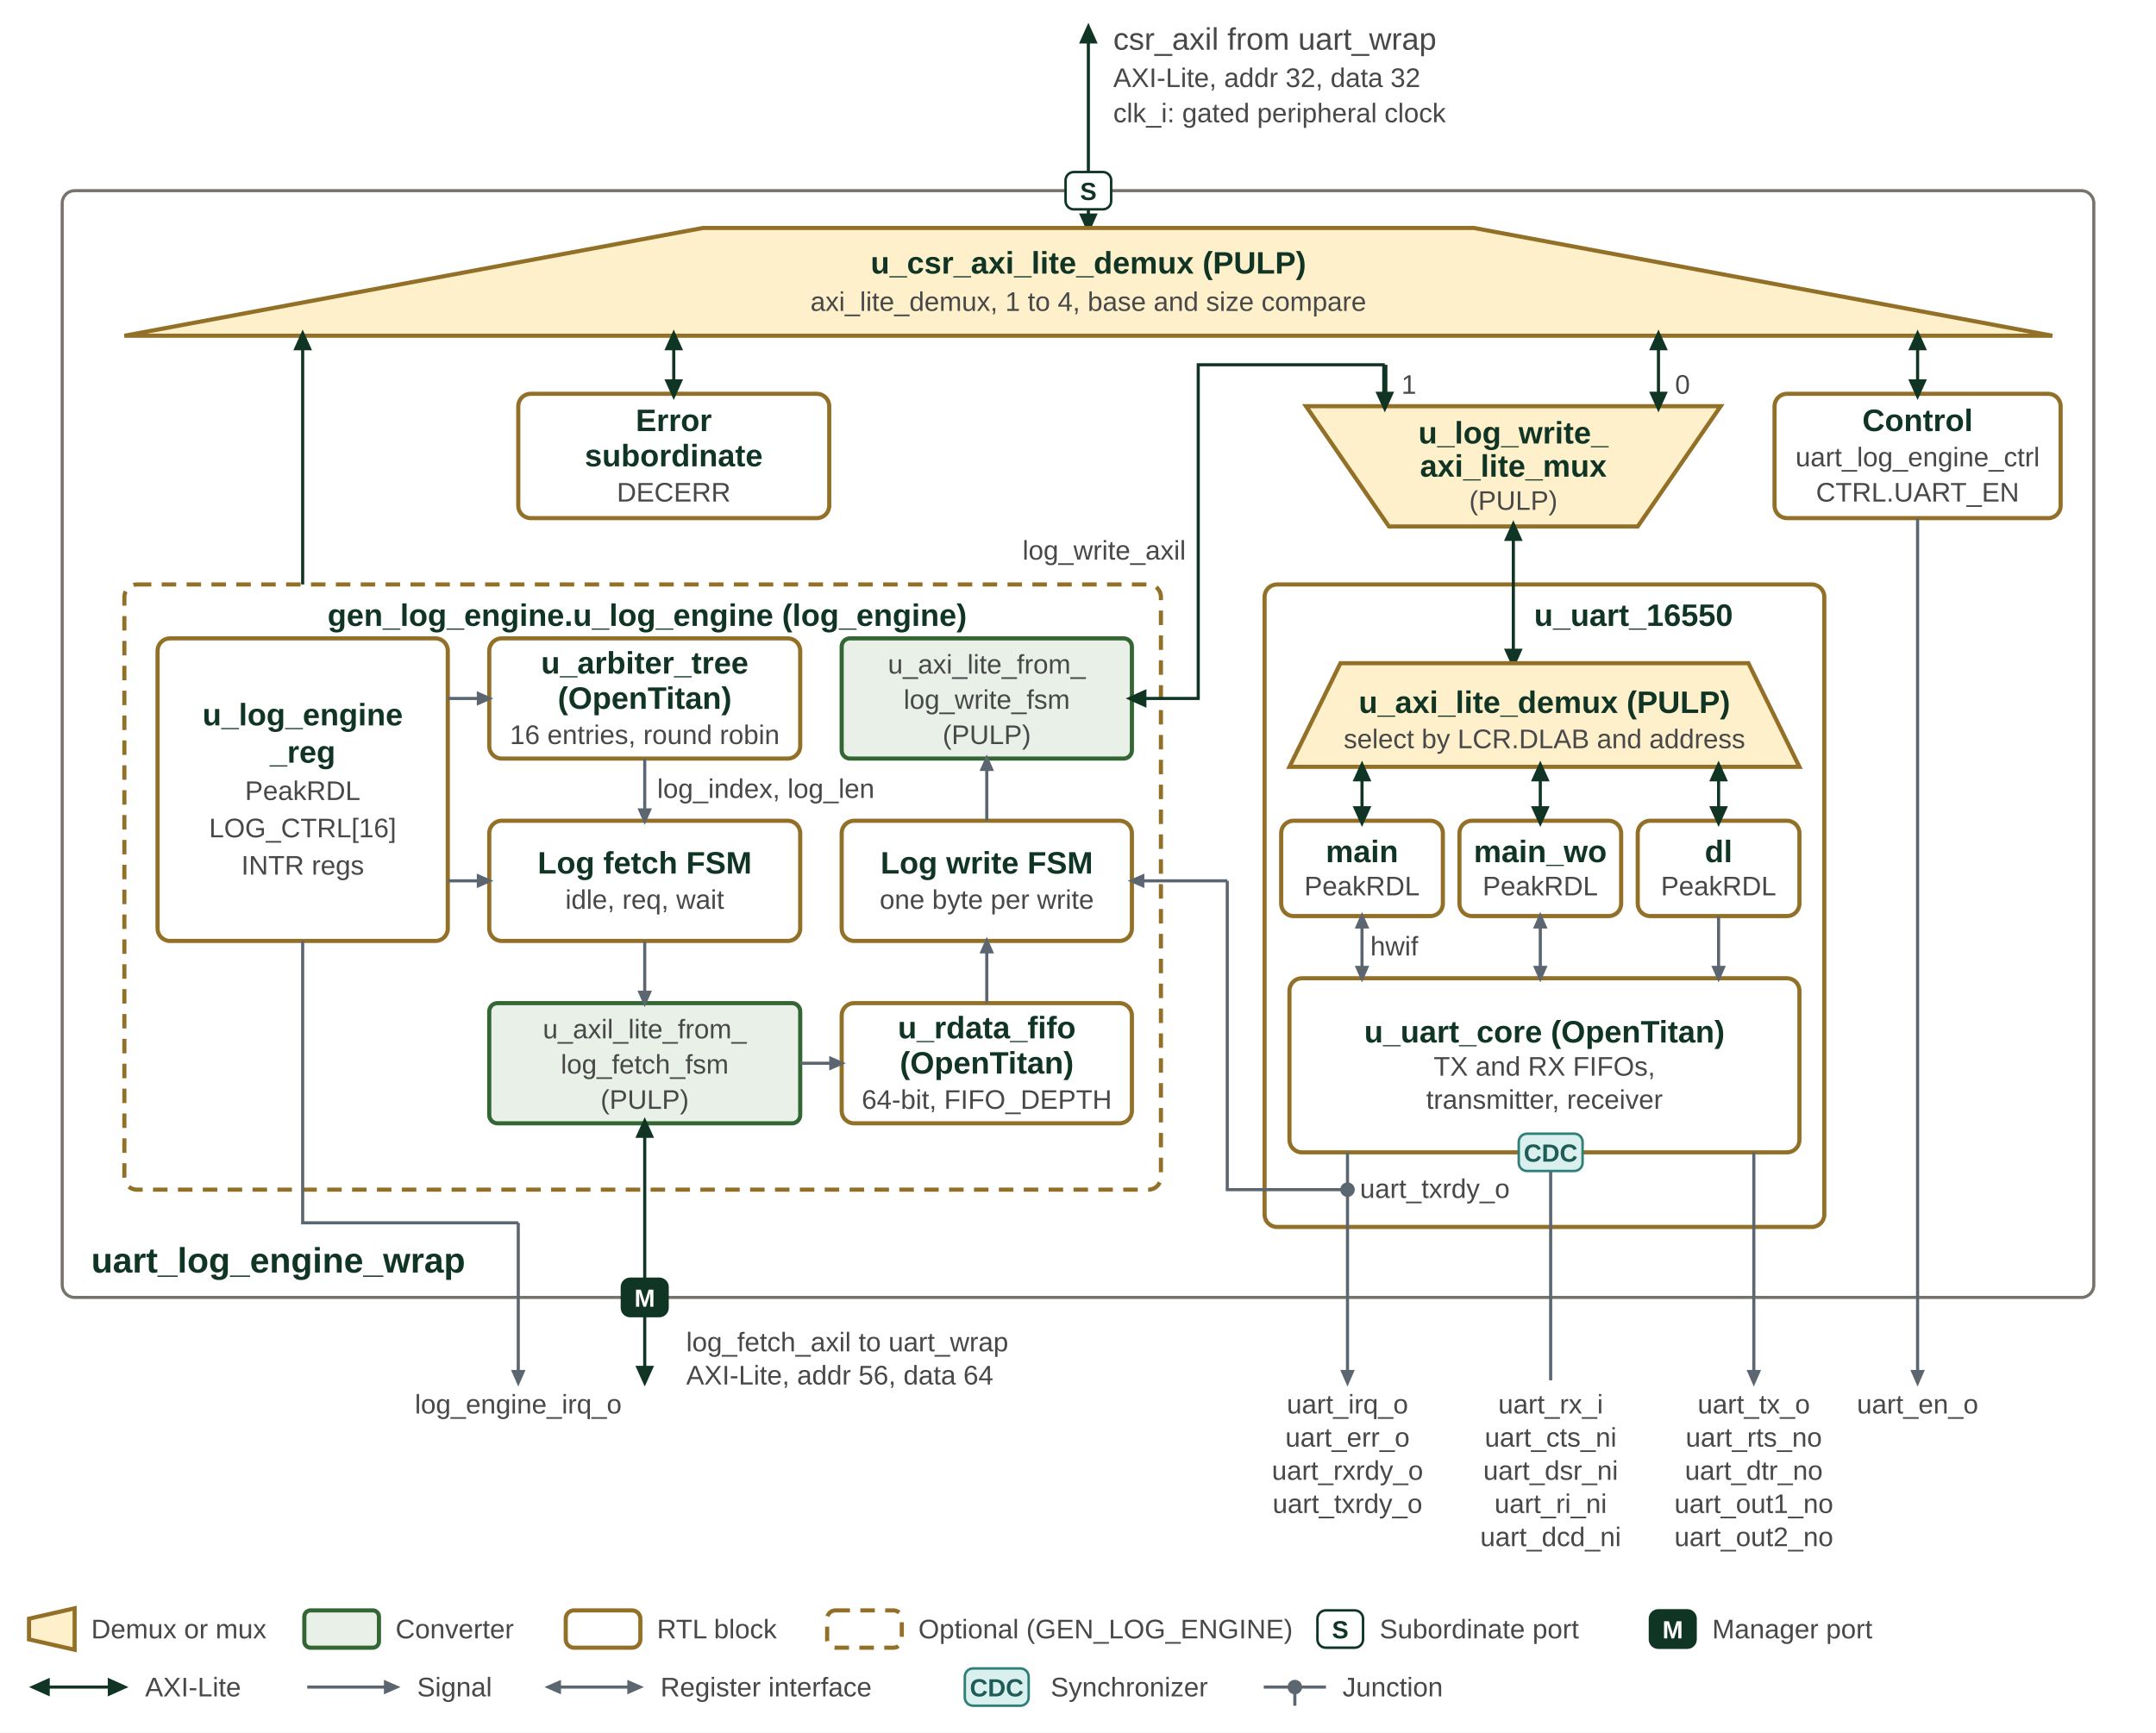
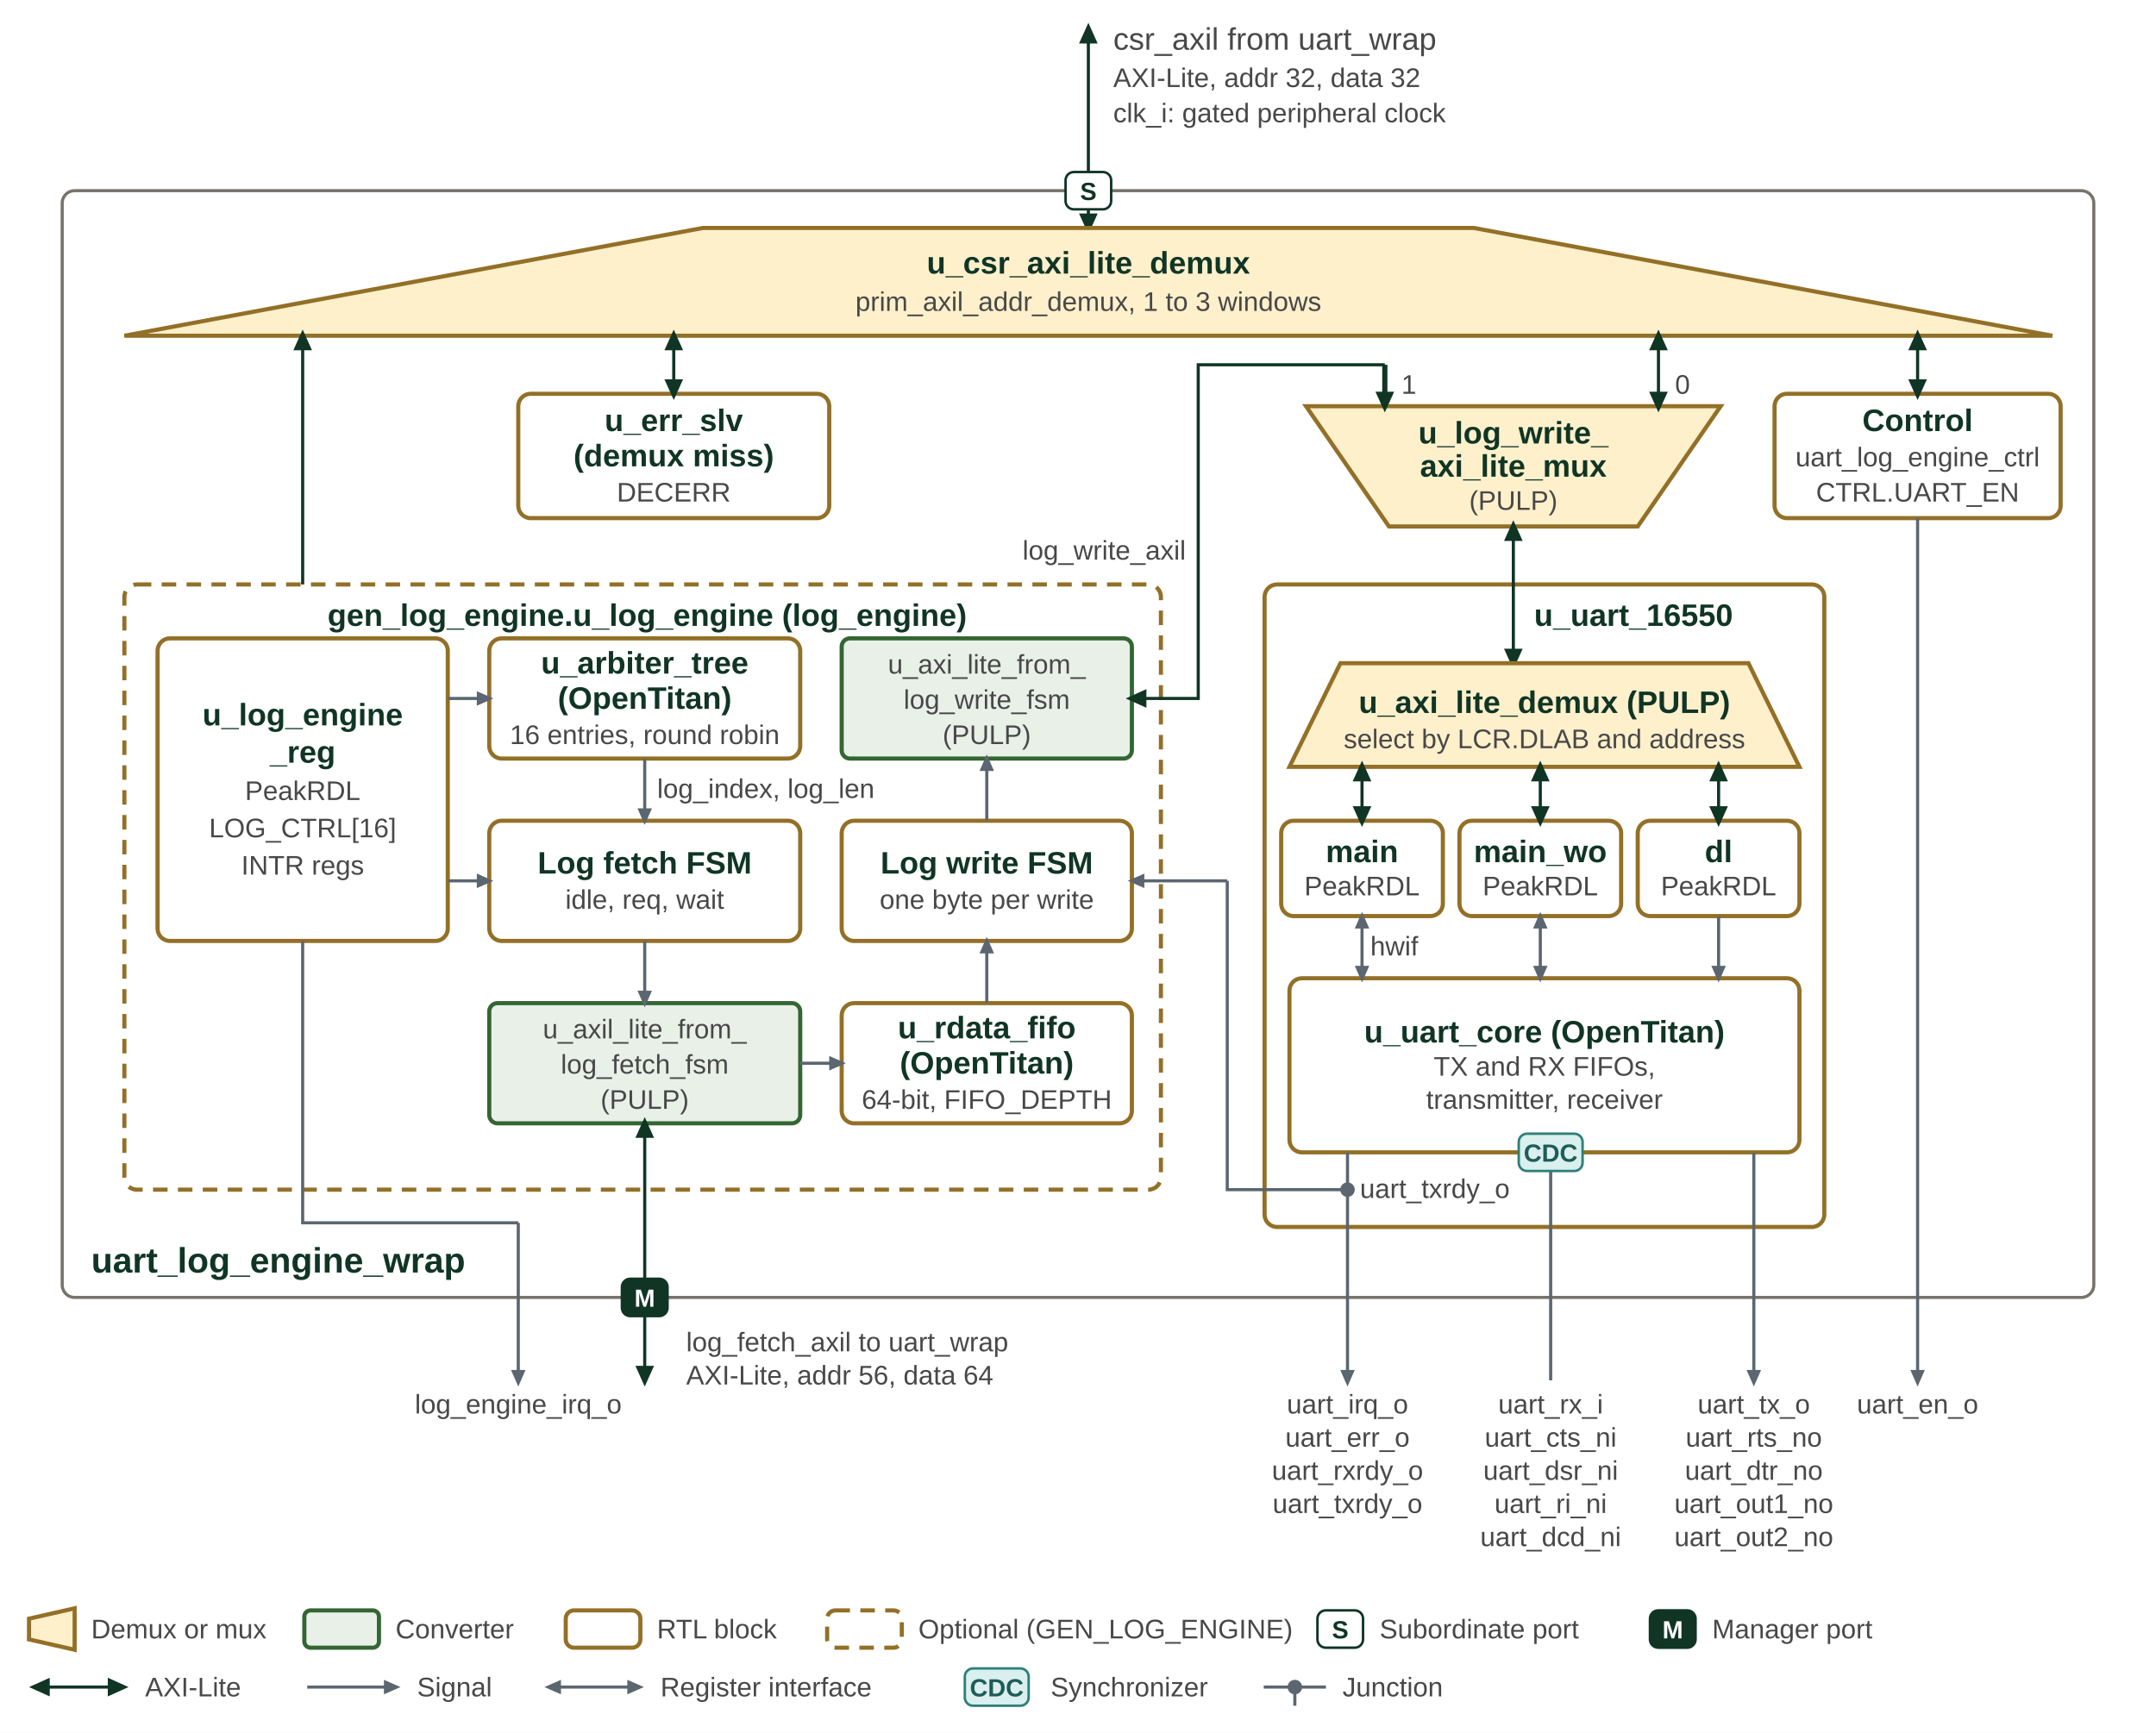
<svg xmlns="http://www.w3.org/2000/svg" width="1040" height="836" viewBox="0 0 1040 836" role="img" aria-labelledby="title desc">
  <defs>
    <marker id="ae" markerUnits="userSpaceOnUse" markerWidth="10" markerHeight="9" refX="7" refY="4.5" orient="auto">
      <path d="M0,0 L10,4.5 L0,9 Z" fill="#103525" />
    </marker>
    <marker id="as" markerUnits="userSpaceOnUse" markerWidth="10" markerHeight="9" refX="3" refY="4.5" orient="auto">
      <path d="M10,0 L0,4.5 L10,9 Z" fill="#103525" />
    </marker>
    <marker id="ge" markerUnits="userSpaceOnUse" markerWidth="8" markerHeight="7" refX="5" refY="3.5" orient="auto">
      <path d="M0,0 L8,3.5 L0,7 Z" fill="#5b6670" />
    </marker>
    <marker id="gs" markerUnits="userSpaceOnUse" markerWidth="8" markerHeight="7" refX="3" refY="3.5" orient="auto">
      <path d="M8,0 L0,3.5 L8,7 Z" fill="#5b6670" />
    </marker>
    <marker id="je" markerUnits="userSpaceOnUse" markerWidth="8" markerHeight="7" refX="5" refY="3.5" orient="auto">
      <path d="M0,0 L8,3.5 L0,7 Z" fill="#42759b" />
    </marker>
    <marker id="js" markerUnits="userSpaceOnUse" markerWidth="8" markerHeight="7" refX="3" refY="3.5" orient="auto">
      <path d="M8,0 L0,3.5 L8,7 Z" fill="#42759b" />
    </marker>
    <marker id="m-smu" markerUnits="userSpaceOnUse" markerWidth="8" markerHeight="7" refX="5" refY="3.5" orient="auto">
      <path d="M0,0 L8,3.5 L0,7 Z" fill="#103525" />
    </marker>
    <marker id="m-ref" markerUnits="userSpaceOnUse" markerWidth="8" markerHeight="7" refX="5" refY="3.5" orient="auto">
      <path d="M0,0 L8,3.5 L0,7 Z" fill="#2f7f79" />
    </marker>
    <marker id="m-per" markerUnits="userSpaceOnUse" markerWidth="8" markerHeight="7" refX="5" refY="3.5" orient="auto">
      <path d="M0,0 L8,3.5 L0,7 Z" fill="#937027" />
    </marker>
    <marker id="m-tel" markerUnits="userSpaceOnUse" markerWidth="8" markerHeight="7" refX="5" refY="3.5" orient="auto">
      <path d="M0,0 L8,3.5 L0,7 Z" fill="#664488" />
    </marker>
    <marker id="m-wdt" markerUnits="userSpaceOnUse" markerWidth="8" markerHeight="7" refX="5" refY="3.5" orient="auto">
      <path d="M0,0 L8,3.5 L0,7 Z" fill="#77736b" />
    </marker>
    <marker id="m-rosc" markerUnits="userSpaceOnUse" markerWidth="8" markerHeight="7" refX="5" refY="3.5" orient="auto">
      <path d="M0,0 L8,3.5 L0,7 Z" fill="#336633" />
    </marker>
    <marker id="m-jtag" markerUnits="userSpaceOnUse" markerWidth="8" markerHeight="7" refX="5" refY="3.5" orient="auto">
      <path d="M0,0 L8,3.5 L0,7 Z" fill="#42759b" />
    </marker>
    <marker id="m-spi" markerUnits="userSpaceOnUse" markerWidth="8" markerHeight="7" refX="5" refY="3.5" orient="auto">
      <path d="M0,0 L8,3.5 L0,7 Z" fill="#5b6670" />
    </marker>
    <marker id="m-slate" markerUnits="userSpaceOnUse" markerWidth="8" markerHeight="7" refX="5" refY="3.5" orient="auto">
      <path d="M0,0 L8,3.5 L0,7 Z" fill="#5b6670" />
    </marker>
    <marker id="m-pg" markerUnits="userSpaceOnUse" markerWidth="8" markerHeight="7" refX="5" refY="3.5" orient="auto">
      <path d="M0,0 L8,3.5 L0,7 Z" fill="#336633" />
    </marker>
    <style>
text { font-family: Arial, sans-serif; font-size: 15px; fill: #484848; }
.t { fill: #484848; }
.b { font-size: 17px; font-weight: bold; fill: #103525; }
.bs { font-size: 15px; font-weight: bold; fill: #103525; }
.h { font-size: 22px; font-weight: bold; fill: #103525; }
.s { font-size: 13px; fill: #484848; }
.si { font-size: 13px; font-style: italic; fill: #484848; }
.pmt { font-size: 12px; font-weight: bold; fill: #ffffff; }
.pst { font-size: 12px; font-weight: bold; fill: #103525; }
.pjt { font-size: 12px; font-weight: bold; fill: #1d4b6e; }
.pct { font-size: 12px; font-weight: bold; fill: #1f5c57; }
.pm { fill: #103525; stroke: #103525; stroke-width: 1.2; }
.ps { fill: #ffffff; stroke: #103525; stroke-width: 1.2; }
.pj { fill: #e8f3ff; stroke: #42759b; stroke-width: 1.2; }
.pc { fill: #d9f0ee; stroke: #2f7f79; stroke-width: 1.2; }
.smu { fill: #ffffff; stroke: #77736b; stroke-width: 1.5; }
.network { fill: #e8f0e8; stroke: #336633; stroke-width: 2; }
.fabric { fill: #fff0cc; stroke: #937027; stroke-width: 2; }
.core { fill: #ffffff; stroke: #937027; stroke-width: 2; }
.future { fill: #ffffff; stroke: #937027; stroke-width: 2; }
.nostroke { stroke: none; }
.fut { fill: none; stroke-dasharray: 7 5; }
.opt { stroke-dasharray: 7 5; }
.hatch { fill: none; stroke: #103525; stroke-opacity: 0.16; stroke-width: 1.2; }
.external { fill: #f2f2f2; stroke: #77736b; stroke-width: 1.5; }
.axi { fill: none; stroke: #103525; stroke-width: 2.5; marker-start: url(#as); marker-end: url(#ae); }
.axio { fill: none; stroke: #103525; stroke-width: 2.5; stroke-dasharray: 8 5; marker-start: url(#as); marker-end: url(#ae); }
.sig { fill: none; stroke: #5b6670; stroke-width: 1.5; marker-start: url(#gs); marker-end: url(#ge); }
.sigo { fill: none; stroke: #5b6670; stroke-width: 1.5; marker-end: url(#ge); }
.jtag { fill: none; stroke: #42759b; stroke-width: 1.8; marker-end: url(#je); }
.jtagb { fill: none; stroke: #42759b; stroke-width: 1.8; marker-start: url(#js); marker-end: url(#je); }
.sigplain { fill: none; stroke: #5b6670; stroke-width: 1.5; }
.n-smu { fill: none; stroke: #103525; stroke-width: 2.5; }
.a-smu { fill: none; stroke: #103525; stroke-width: 2.5; marker-end: url(#m-smu); }
.n-ref { fill: none; stroke: #2f7f79; stroke-width: 1.8; }
.a-ref { fill: none; stroke: #2f7f79; stroke-width: 1.8; marker-end: url(#m-ref); }
.n-per { fill: none; stroke: #937027; stroke-width: 1.8; }
.a-per { fill: none; stroke: #937027; stroke-width: 1.8; marker-end: url(#m-per); }
.n-tel { fill: none; stroke: #664488; stroke-width: 1.8; }
.a-tel { fill: none; stroke: #664488; stroke-width: 1.8; marker-end: url(#m-tel); }
.n-wdt { fill: none; stroke: #77736b; stroke-width: 1.8; }
.a-wdt { fill: none; stroke: #77736b; stroke-width: 1.8; marker-end: url(#m-wdt); }
.n-rosc { fill: none; stroke: #336633; stroke-width: 1.8; }
.a-rosc { fill: none; stroke: #336633; stroke-width: 1.8; marker-end: url(#m-rosc); }
.n-jtag { fill: none; stroke: #42759b; stroke-width: 1.8; }
.a-jtag { fill: none; stroke: #42759b; stroke-width: 1.8; marker-end: url(#m-jtag); }
.n-spi { fill: none; stroke: #5b6670; stroke-width: 1.8; }
.a-spi { fill: none; stroke: #5b6670; stroke-width: 1.8; marker-end: url(#m-spi); }
.n-slate { fill: none; stroke: #5b6670; stroke-width: 1.8; }
.a-slate { fill: none; stroke: #5b6670; stroke-width: 1.8; marker-end: url(#m-slate); }
.n-pg { fill: none; stroke: #336633; stroke-width: 1.8; }
.a-pg { fill: none; stroke: #336633; stroke-width: 1.8; marker-end: url(#m-pg); }
.axil { fill: none; stroke: #103525; stroke-width: 1.5; marker-start: url(#as); marker-end: url(#ae); }
.sigd { fill: none; stroke: #5b6670; stroke-width: 1.5; stroke-dasharray: 5 4; marker-end: url(#ge); }
.axin { fill: none; stroke: #103525; stroke-width: 2.5; }
.axis { fill: none; stroke: #103525; stroke-width: 2.5; marker-start: url(#as); }
.axie { fill: none; stroke: #103525; stroke-width: 2.5; marker-end: url(#ae); }
.axiln { fill: none; stroke: #103525; stroke-width: 1.5; }
</style>
  </defs>
  <rect width="1040" height="836" fill="#ffffff" />
  <rect class="smu" x="30" y="92" width="980" height="534" rx="6" />
  <text class="t" x="537" y="24" text-anchor="start">csr_axil from uart_wrap</text>
  <text class="s" x="537" y="42" text-anchor="start">AXI-Lite, addr 32, data 32</text>
  <text class="s" x="537" y="59" text-anchor="start">clk_i: gated peripheral clock</text>
  <path class="axil" d="M525,14 L525,110" />
  <path class="fabric" d="M339,110 L711,110 L990,162 L60,162 Z" />
-   <text class="bs" x="525" y="132" text-anchor="middle">u_csr_axi_lite_demux (PULP)</text>
-   <text class="s" x="525" y="150" text-anchor="middle">axi_lite_demux, 1 to 4, base and size compare</text>
+   <text class="bs" x="525" y="132" text-anchor="middle">u_csr_axi_lite_demux</text>
+   <text class="s" x="525" y="150" text-anchor="middle">prim_axil_addr_demux, 1 to 3 windows</text>
  <rect class="core" x="250" y="190" width="150" height="60" rx="6" />
-   <text class="bs" x="325" y="208" text-anchor="middle">Error</text>
-   <text class="bs" x="325" y="225" text-anchor="middle">subordinate</text>
+   <text class="bs" x="325" y="208" text-anchor="middle">u_err_slv</text>
+   <text class="bs" x="325" y="225" text-anchor="middle">(demux miss)</text>
  <text class="s" x="325" y="242" text-anchor="middle">DECERR</text>
  <rect class="core" x="856" y="190" width="138" height="60" rx="6" />
  <text class="bs" x="925" y="208" text-anchor="middle">Control</text>
  <text class="s" x="925" y="225" text-anchor="middle">uart_log_engine_ctrl</text>
  <text class="s" x="925" y="242" text-anchor="middle">CTRL.UART_EN</text>
  <path class="fabric" d="M630,196 L830,196 L790,254 L670,254 Z" />
  <text class="bs" x="730" y="214" text-anchor="middle">u_log_write_</text>
  <text class="bs" x="730" y="230" text-anchor="middle">axi_lite_mux</text>
  <text class="s" x="730" y="246" text-anchor="middle">(PULP)</text>
  <text class="s" x="676" y="190" text-anchor="start">1</text>
  <text class="s" x="808" y="190" text-anchor="start">0</text>
  <path class="axil" d="M146,162 L146,308" />
  <path class="axil" d="M325,162 L325,190" />
  <path class="axil" d="M800,162 L800,196" />
  <path class="axil" d="M925,162 L925,190" />
  <rect class="core opt" x="60" y="282" width="500" height="292" rx="6" />
  <text class="bs" x="158" y="302" text-anchor="start">gen_log_engine.u_log_engine (log_engine)</text>
  <rect class="core" x="76" y="308" width="140" height="146" rx="6" />
  <text class="bs" x="146" y="350" text-anchor="middle">u_log_engine</text>
  <text class="bs" x="146" y="368" text-anchor="middle">_reg</text>
  <text class="s" x="146" y="386" text-anchor="middle">PeakRDL</text>
  <text class="s" x="146" y="404" text-anchor="middle">LOG_CTRL[16]</text>
  <text class="s" x="146" y="422" text-anchor="middle">INTR regs</text>
  <rect class="core" x="236" y="308" width="150" height="58" rx="6" />
  <text class="bs" x="311" y="325" text-anchor="middle">u_arbiter_tree</text>
  <text class="bs" x="311" y="342" text-anchor="middle">(OpenTitan)</text>
  <text class="s" x="311" y="359" text-anchor="middle">16 entries, round robin</text>
  <rect class="core" x="236" y="396" width="150" height="58" rx="6" />
  <text class="bs" x="311" y="421.5" text-anchor="middle">Log fetch FSM</text>
  <text class="s" x="311" y="438.5" text-anchor="middle">idle, req, wait</text>
  <rect class="network" x="236" y="484" width="150" height="58" rx="4" />
  <text class="s" x="311" y="501" text-anchor="middle">u_axil_lite_from_</text>
  <text class="s" x="311" y="518" text-anchor="middle">log_fetch_fsm</text>
  <text class="s" x="311" y="535" text-anchor="middle">(PULP)</text>
  <rect class="network" x="406" y="308" width="140" height="58" rx="4" />
  <text class="s" x="476" y="325" text-anchor="middle">u_axi_lite_from_</text>
  <text class="s" x="476" y="342" text-anchor="middle">log_write_fsm</text>
  <text class="s" x="476" y="359" text-anchor="middle">(PULP)</text>
  <rect class="core" x="406" y="396" width="140" height="58" rx="6" />
  <text class="bs" x="476" y="421.5" text-anchor="middle">Log write FSM</text>
  <text class="s" x="476" y="438.5" text-anchor="middle">one byte per write</text>
  <rect class="core" x="406" y="484" width="140" height="58" rx="6" />
  <text class="bs" x="476" y="501" text-anchor="middle">u_rdata_fifo</text>
  <text class="bs" x="476" y="518" text-anchor="middle">(OpenTitan)</text>
  <text class="s" x="476" y="535" text-anchor="middle">64-bit, FIFO_DEPTH</text>
  <path class="sigo" d="M216,337.0 L235,337.0" />
  <path class="sigo" d="M216,425.0 L235,425.0" />
  <path class="sigo" d="M311.0,366 L311.0,395" />
  <text class="s" x="317" y="385" text-anchor="start">log_index, log_len</text>
  <path class="sigo" d="M311.0,454 L311.0,483" />
  <path class="sigo" d="M386,513.0 L405,513.0" />
  <path class="sigo" d="M476.0,484 L476.0,455" />
  <path class="sigo" d="M476.0,396 L476.0,367" />
  <path class="axil" d="M311.0,542 L311.0,666" />
  <path class="axiln" d="M546,337.0 L578,337.0 L578,176 L668,176" />
  <path class="axie" d="M668,176 L668,196" />
  <path class="axis" d="M546,337.0 L547,337.0" />
  <text class="s" x="572" y="270" text-anchor="end">log_write_axil</text>
  <path class="sigplain" d="M146.0,454 L146.0,590 L250,590" />
  <path class="sigo" d="M250,590 L250,666" />
  <rect class="core" x="610" y="282" width="270" height="310" rx="6" />
  <path class="axil" d="M730.0,254 L730.0,320" />
  <text class="bs" x="740" y="302" text-anchor="start">u_uart_16550</text>
  <path class="fabric" d="M646.6,320 L843.4,320 L868,370 L622,370 Z" />
  <text class="bs" x="745" y="344" text-anchor="middle">u_axi_lite_demux (PULP)</text>
  <text class="s" x="745" y="361" text-anchor="middle">select by LCR.DLAB and address</text>
  <rect class="core" x="618" y="396" width="78" height="46" rx="6" />
  <text class="bs" x="657" y="416" text-anchor="middle">main</text>
  <text class="s" x="657" y="432" text-anchor="middle">PeakRDL</text>
  <path class="axil" d="M657,370 L657,396" />
  <rect class="core" x="704" y="396" width="78" height="46" rx="6" />
  <text class="bs" x="743" y="416" text-anchor="middle">main_wo</text>
  <text class="s" x="743" y="432" text-anchor="middle">PeakRDL</text>
  <path class="axil" d="M743,370 L743,396" />
  <rect class="core" x="790" y="396" width="78" height="46" rx="6" />
  <text class="bs" x="829" y="416" text-anchor="middle">dl</text>
  <text class="s" x="829" y="432" text-anchor="middle">PeakRDL</text>
  <path class="axil" d="M829,370 L829,396" />
  <rect class="core" x="622" y="472" width="246" height="84" rx="6" />
  <text class="bs" x="745" y="503" text-anchor="middle">u_uart_core (OpenTitan)</text>
  <text class="s" x="745" y="519" text-anchor="middle">TX and RX FIFOs,</text>
  <text class="s" x="745" y="535" text-anchor="middle">transmitter, receiver</text>
  <path class="sig" d="M657,443 L657,471" />
  <path class="sig" d="M743,443 L743,471" />
  <path class="sigo" d="M829,442 L829,471" />
  <text class="s" x="661" y="461" text-anchor="start">hwif</text>
  <path class="sigo" d="M650,556 L650,666" />
  <text class="s" x="650" y="682" text-anchor="middle">uart_irq_o</text>
  <text class="s" x="650" y="698" text-anchor="middle">uart_err_o</text>
  <text class="s" x="650" y="714" text-anchor="middle">uart_rxrdy_o</text>
  <text class="s" x="650" y="730" text-anchor="middle">uart_txrdy_o</text>
  <path class="sigo" d="M748,666 L748,557" />
  <text class="s" x="748" y="682" text-anchor="middle">uart_rx_i</text>
  <text class="s" x="748" y="698" text-anchor="middle">uart_cts_ni</text>
  <text class="s" x="748" y="714" text-anchor="middle">uart_dsr_ni</text>
  <text class="s" x="748" y="730" text-anchor="middle">uart_ri_ni</text>
  <text class="s" x="748" y="746" text-anchor="middle">uart_dcd_ni</text>
  <path class="sigo" d="M846,556 L846,666" />
  <text class="s" x="846" y="682" text-anchor="middle">uart_tx_o</text>
  <text class="s" x="846" y="698" text-anchor="middle">uart_rts_no</text>
  <text class="s" x="846" y="714" text-anchor="middle">uart_dtr_no</text>
  <text class="s" x="846" y="730" text-anchor="middle">uart_out1_no</text>
  <text class="s" x="846" y="746" text-anchor="middle">uart_out2_no</text>
  <circle cx="650" cy="574" r="3.5" fill="#5b6670" />
  <path class="sigplain" d="M650,574 L592,574 L592,425.0" />
  <path class="sigo" d="M592,425.0 L547,425.0" />
  <text class="s" x="656" y="578" text-anchor="start">uart_txrdy_o</text>
  <path class="sigo" d="M925,250 L925,666" />
  <text class="s" x="250" y="682" text-anchor="middle">log_engine_irq_o</text>
  <text class="s" x="331" y="652" text-anchor="start">log_fetch_axil to uart_wrap</text>
  <text class="s" x="331" y="668" text-anchor="start">AXI-Lite, addr 56, data 64</text>
  <text class="s" x="925" y="682" text-anchor="middle">uart_en_o</text>
  <text class="b" x="44" y="614" text-anchor="start">uart_log_engine_wrap</text>
  <path class="fabric" d="M14,781 L36,776 L36,796 L14,791 Z" />
  <text class="s" x="44" y="790.5" text-anchor="start">Demux or mux</text>
  <rect class="network" x="146.8" y="777" width="36" height="18" rx="3" />
  <text class="s" x="190.8" y="790.5" text-anchor="start">Converter</text>
  <rect class="core" x="272.9" y="777" width="36" height="18" rx="4" />
  <text class="s" x="316.9" y="790.5" text-anchor="start">RTL block</text>
  <rect class="core opt" x="399" y="777" width="36" height="18" rx="4" />
  <text class="s" x="443" y="790.5" text-anchor="start">Optional (GEN_LOG_ENGINE)</text>
  <text class="s" x="665.5" y="790.5" text-anchor="start">Subordinate port</text>
  <text class="s" x="825.9" y="790.5" text-anchor="start">Manager port</text>
  <path class="axil" d="M17,814 L59,814" />
  <text class="s" x="70" y="818.5" text-anchor="start">AXI-Lite</text>
  <path class="sigo" d="M148.2,814 L190.2,814" />
  <text class="s" x="201.2" y="818.5" text-anchor="start">Signal</text>
  <path class="sig" d="M265.6,814 L307.6,814" />
  <text class="s" x="318.6" y="818.5" text-anchor="start">Register interface</text>
  <text class="s" x="506.8" y="818.5" text-anchor="start">Synchronizer</text>
  <path class="sigplain" d="M609.6,814 L639.6,814 M624.6,814 L624.6,823" />
  <circle cx="624.6" cy="814" r="3.5" fill="#5b6670" />
  <text class="s" x="647.6" y="818.5" text-anchor="start">Junction</text>
  <rect class="ps" x="514.0" y="83.0" width="22" height="18" rx="4" />
  <text class="pst" x="525" y="96.5" text-anchor="middle">S</text>
  <rect class="pm" x="300.0" y="617.0" width="22" height="18" rx="4" />
  <text class="pmt" x="311" y="630.5" text-anchor="middle">M</text>
  <rect class="pc" x="732.6" y="547.0" width="30.8" height="18" rx="4" />
  <text class="pct" x="748" y="560.5" text-anchor="middle">CDC</text>
  <rect class="ps" x="635.5" y="777.0" width="22" height="18" rx="4" />
  <text class="pst" x="646.5" y="790.5" text-anchor="middle">S</text>
  <rect class="pm" x="795.9" y="777.0" width="22" height="18" rx="4" />
  <text class="pmt" x="806.9" y="790.5" text-anchor="middle">M</text>
  <rect class="pc" x="465.4" y="805.0" width="30.8" height="18" rx="4" />
  <text class="pct" x="480.8" y="818.5" text-anchor="middle">CDC</text>
</svg>
